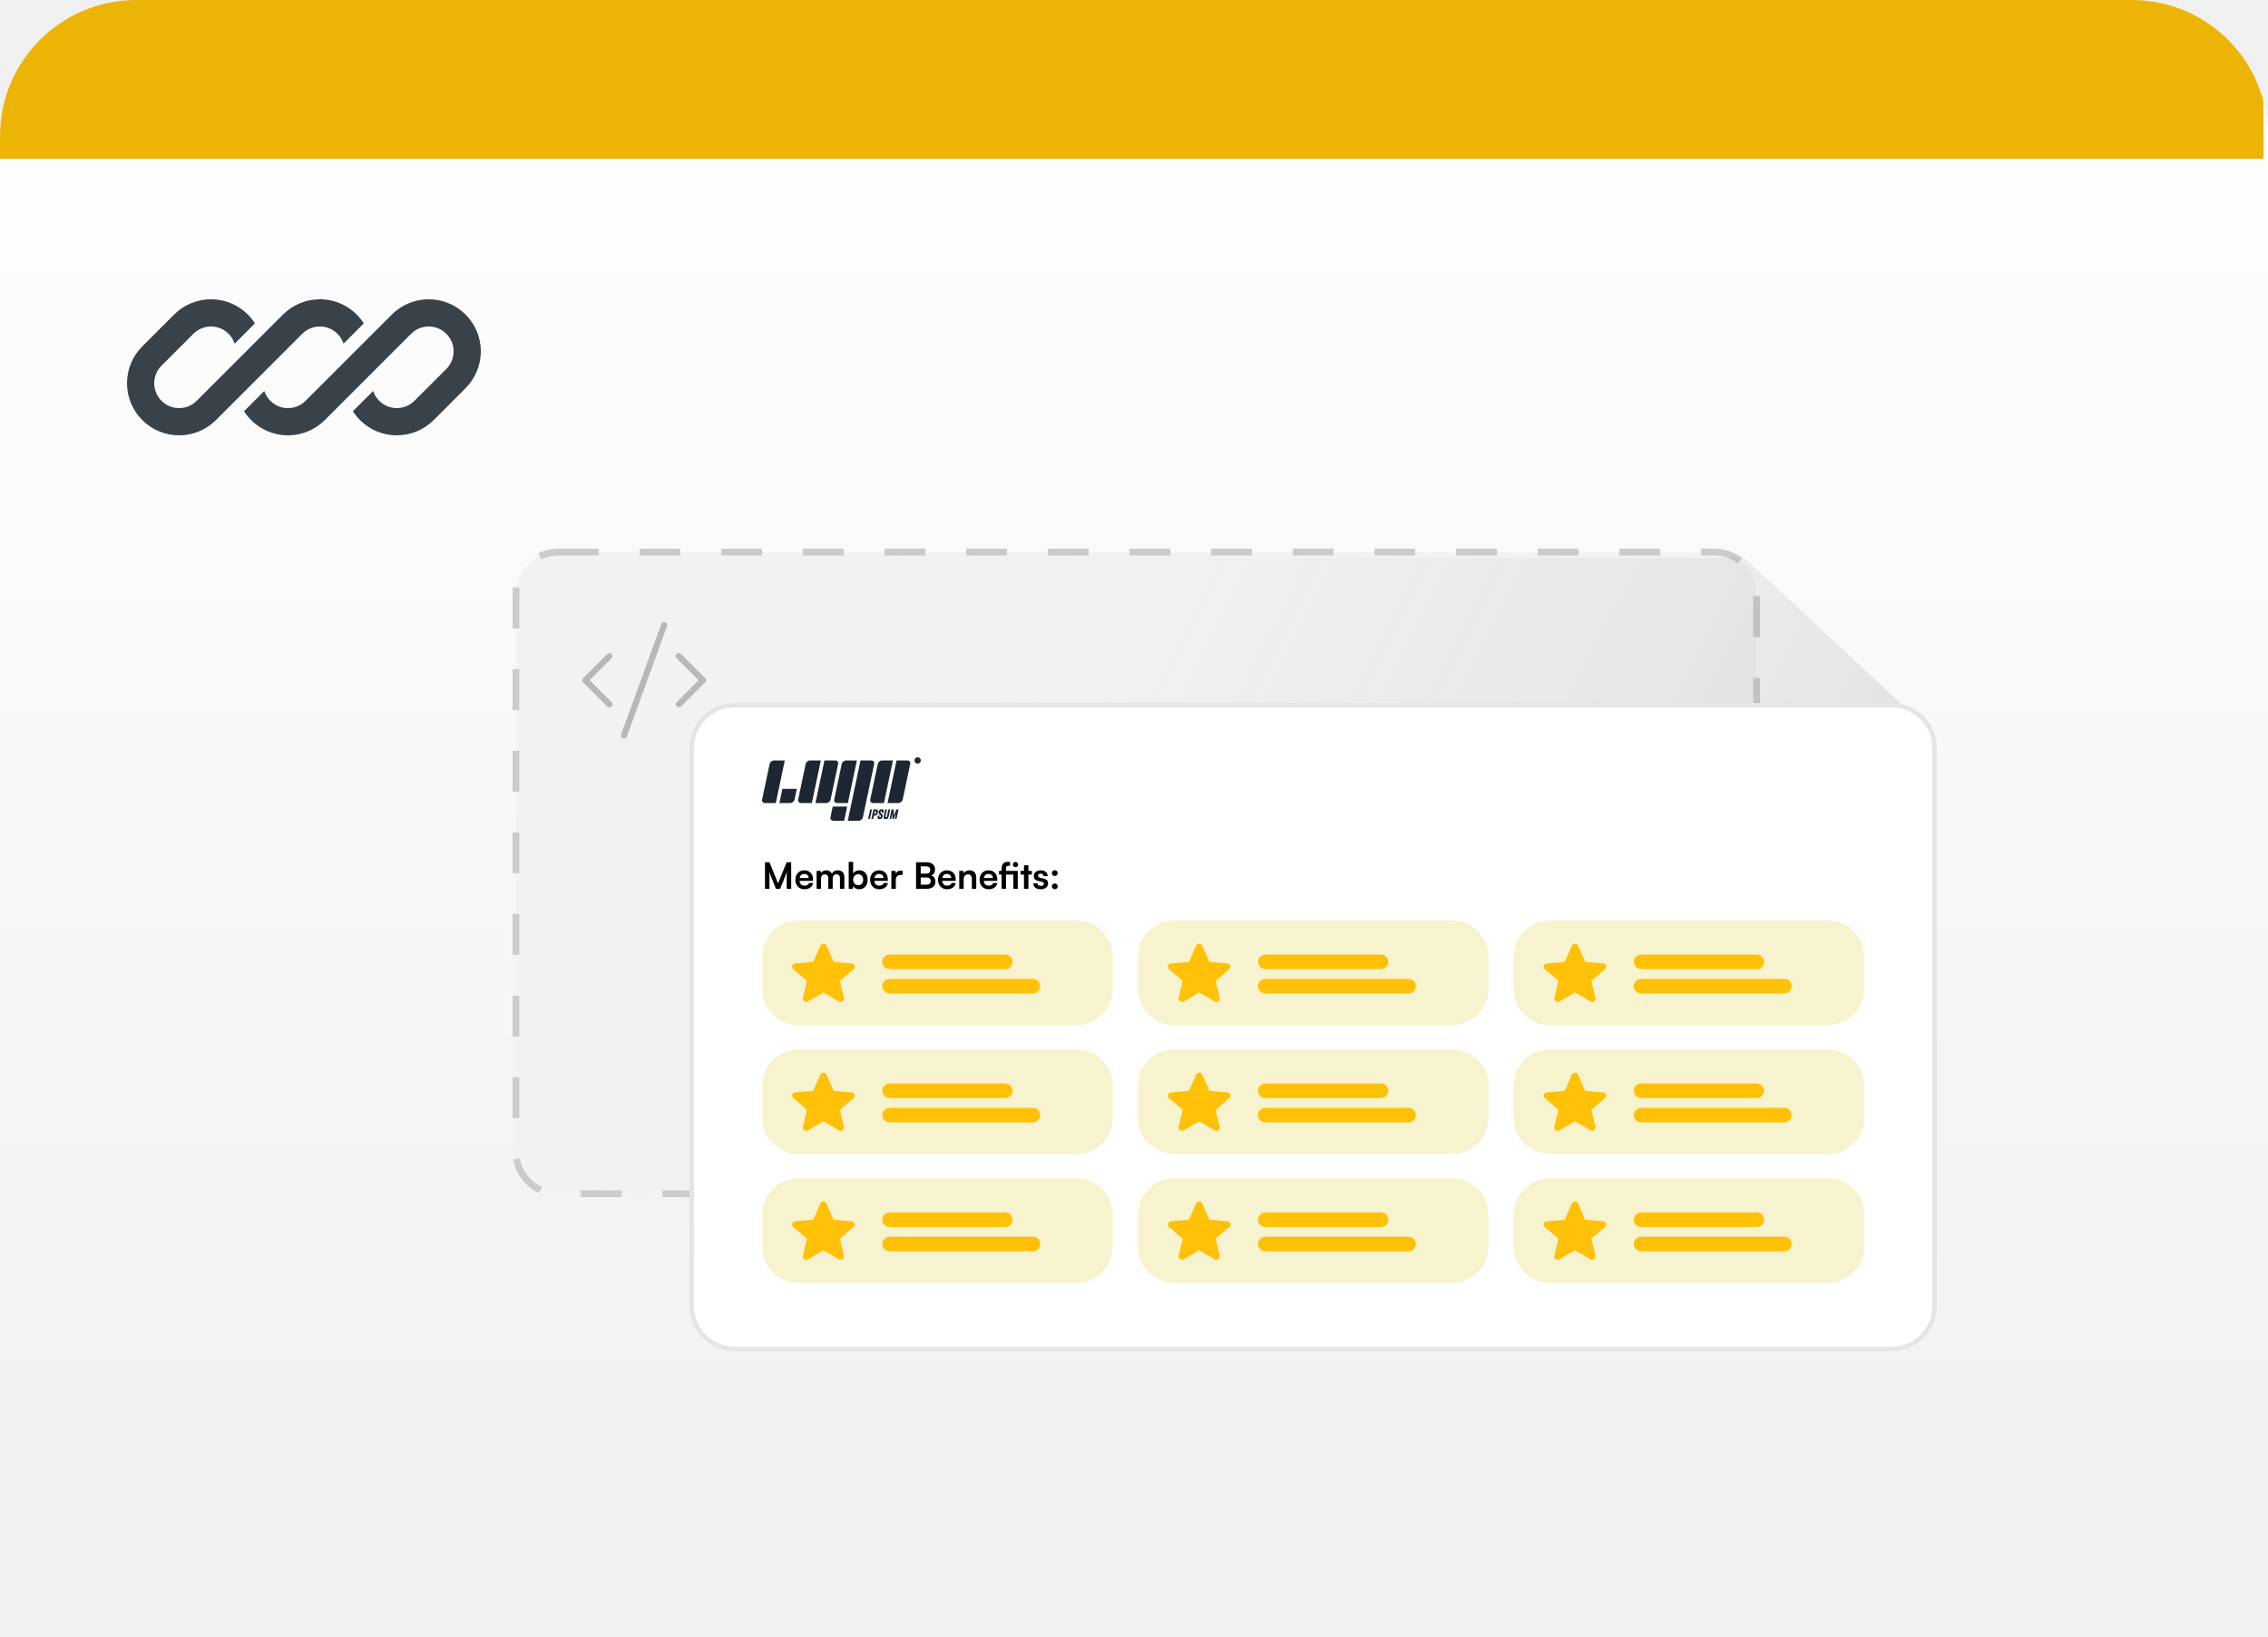
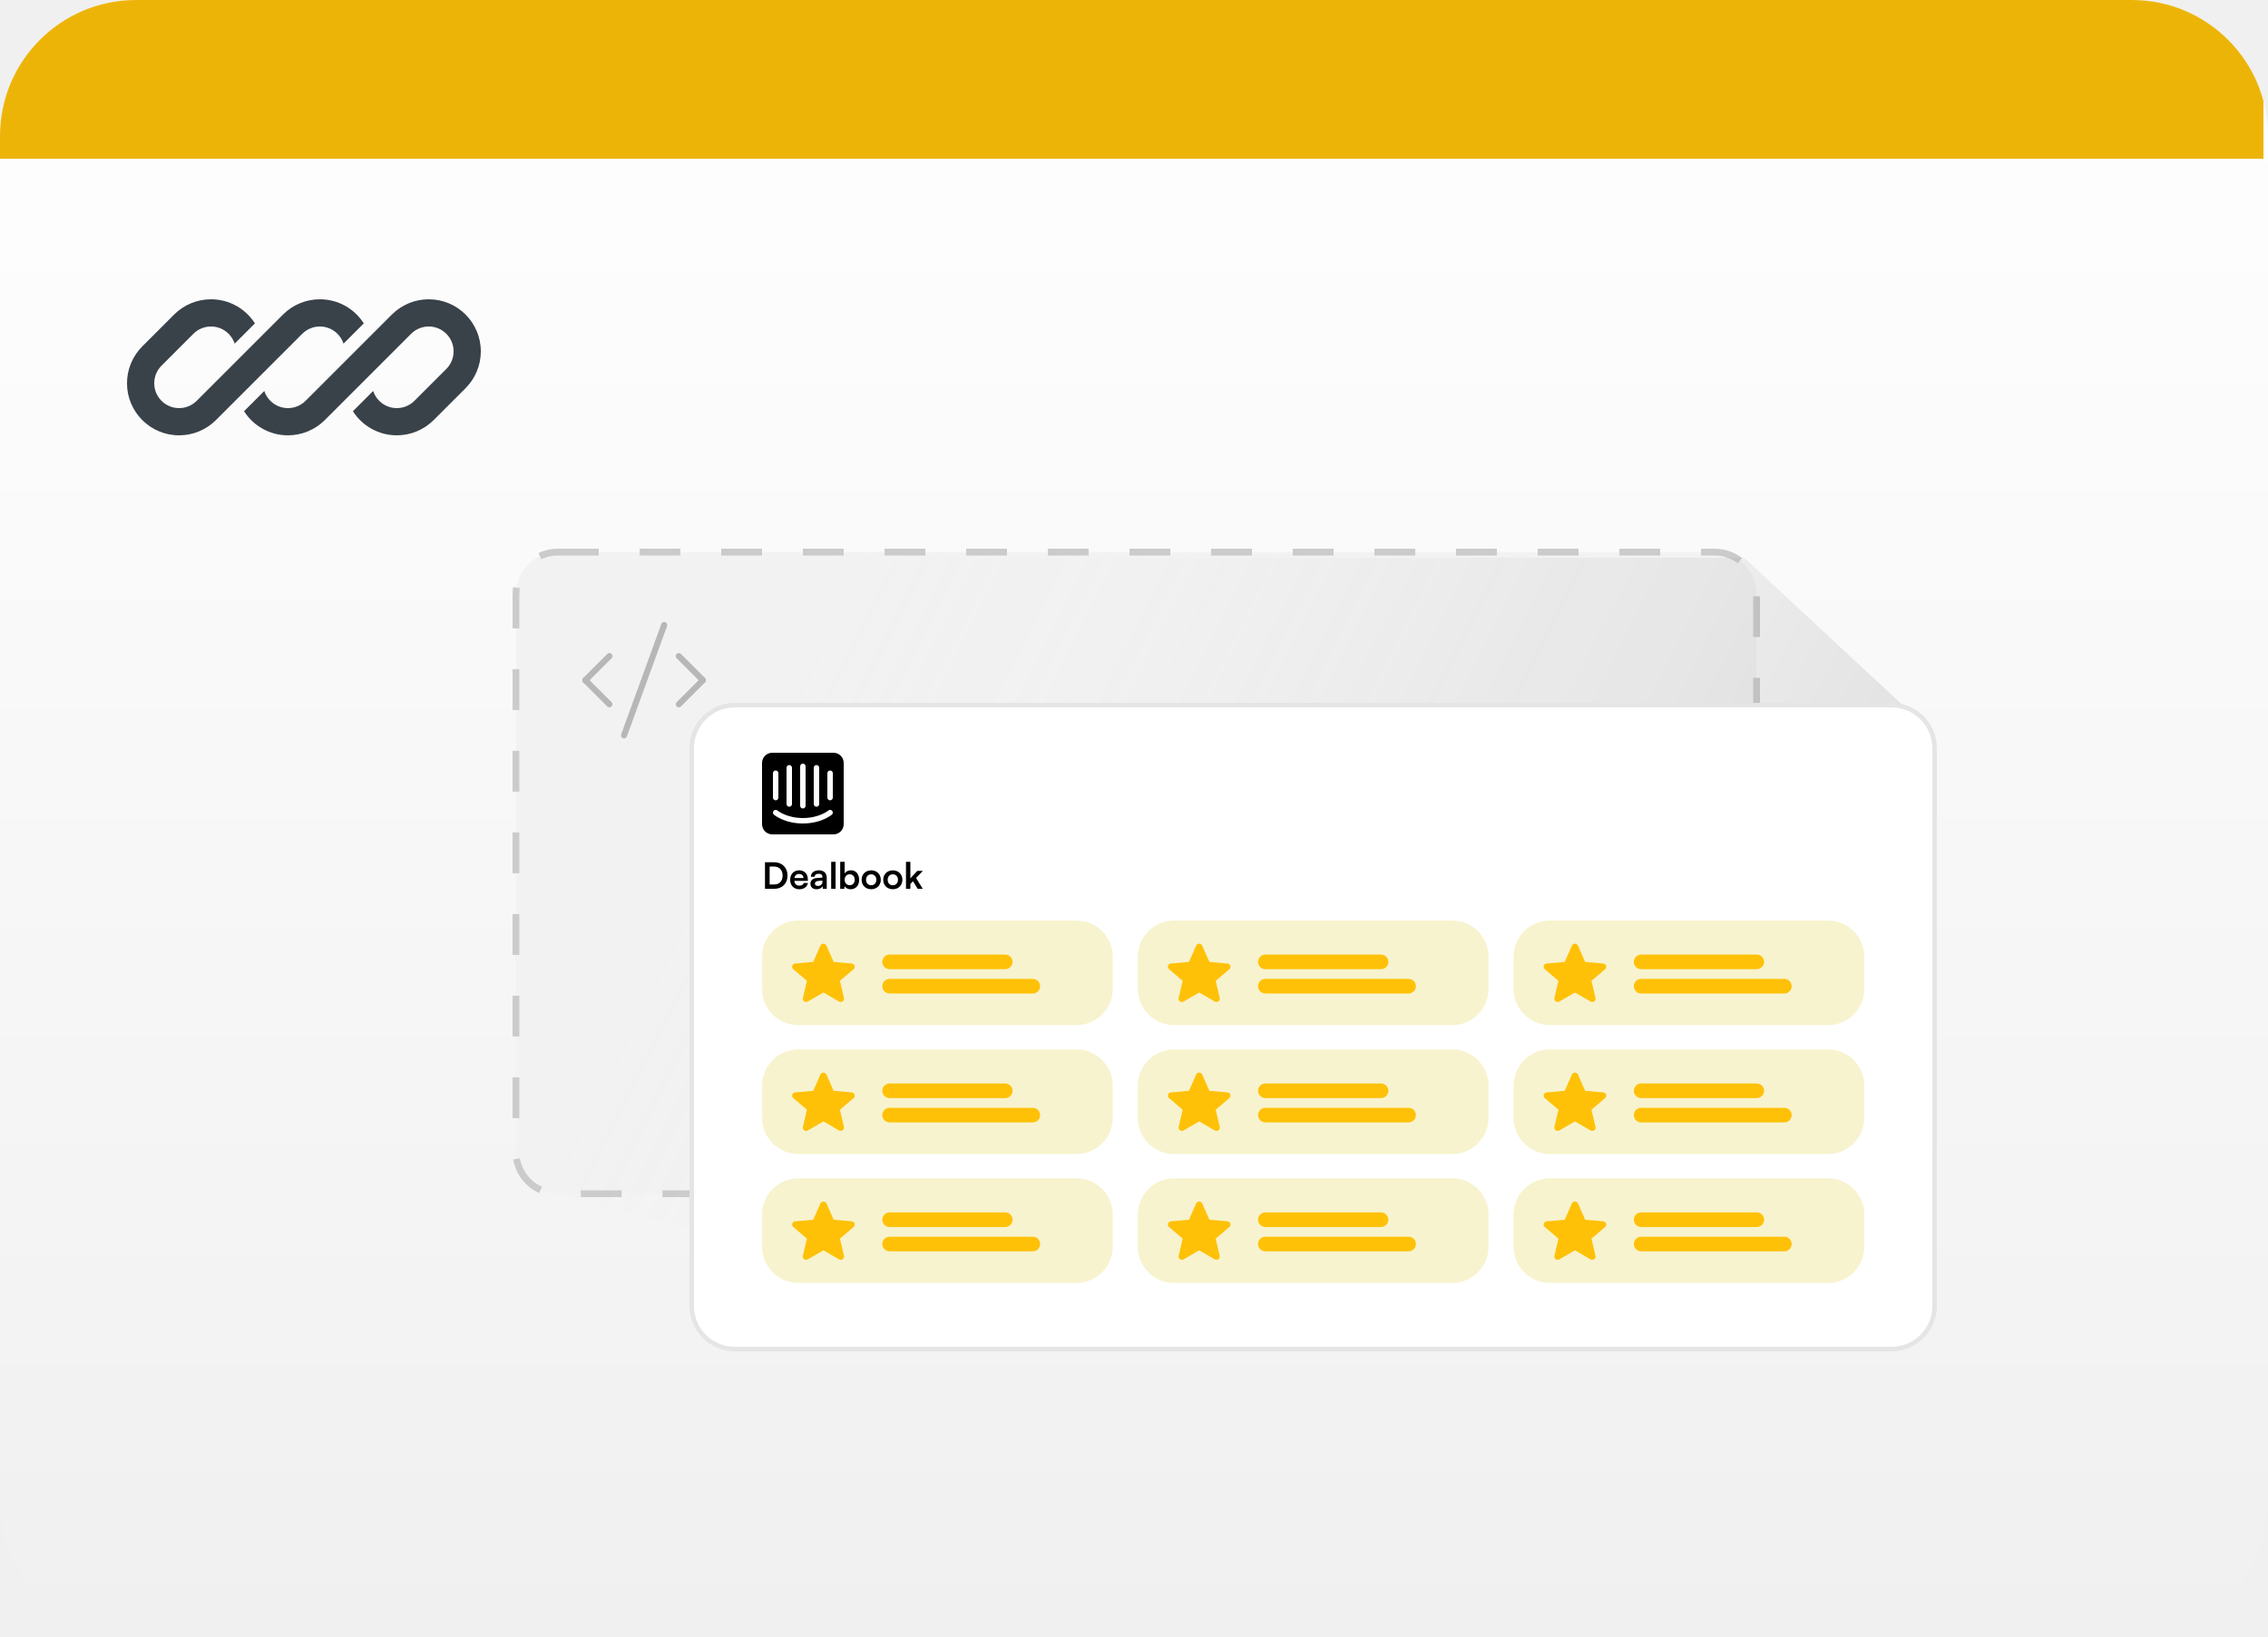
<svg xmlns="http://www.w3.org/2000/svg" width="500" height="361" viewBox="0 0 500 361" fill="none">
  <g clip-path="url(#clip0_2150_12300)">
    <rect width="500" height="361" rx="30" fill="url(#paint0_linear_2150_12300)" />
    <g clip-path="url(#clip1_2150_12300)">
      <path d="M46.515 66C43.469 66 40.547 67.21 38.393 69.364L31.364 76.393C29.21 78.547 28 81.469 28 84.515C28 90.858 33.142 96 39.485 96C42.531 96 45.453 94.79 47.607 92.636L52.469 87.774C52.469 87.774 52.469 87.774 52.469 87.774L66.636 73.607C67.665 72.578 69.06 72 70.515 72C72.95 72 75.015 73.587 75.731 75.784L80.202 71.313C78.162 68.118 74.586 66 70.515 66C67.469 66 64.547 67.21 62.393 69.364L43.364 88.393C42.335 89.422 40.94 90 39.485 90C36.456 90 34 87.544 34 84.515C34 83.06 34.578 81.665 35.607 80.636L42.636 73.607C43.665 72.578 45.06 72 46.515 72C48.95 72 51.015 73.588 51.731 75.784L56.202 71.313C54.163 68.118 50.586 66 46.515 66Z" fill="#394149" />
      <path d="M67.364 88.393C66.335 89.422 64.94 90 63.485 90C61.05 90 58.985 88.413 58.269 86.217L53.798 90.688C55.838 93.882 59.414 96 63.485 96C66.531 96 69.453 94.79 71.607 92.636L90.636 73.607C91.665 72.578 93.06 72 94.515 72C97.544 72 100 74.456 100 77.485C100 78.94 99.422 80.335 98.393 81.364L91.364 88.393C90.335 89.422 88.94 90 87.485 90C85.05 90 82.985 88.413 82.269 86.216L77.798 90.687C79.838 93.882 83.414 96 87.485 96C90.531 96 93.453 94.79 95.607 92.636L102.636 85.607C104.79 83.453 106 80.531 106 77.485C106 71.142 100.858 66 94.515 66C91.469 66 88.547 67.21 86.393 69.364L67.364 88.393Z" fill="#394149" />
    </g>
    <rect x="-1" width="500" height="35" fill="#EDB408" />
    <rect x="113.75" y="121.75" width="273.5" height="141.5" rx="9.25" fill="#F2F2F2" stroke="#CBCBCB" stroke-width="1.5" stroke-dasharray="9 9" />
    <path d="M420 156L384.5 123H115.5L113 261L166 274.5L420 156Z" fill="url(#paint1_linear_2150_12300)" />
    <path fill-rule="evenodd" clip-rule="evenodd" d="M140.276 152.774L142.464 146.763L143.031 145.205L143.042 145.174L145.798 137.601C145.925 137.254 146.312 137.073 146.659 137.199C147.006 137.326 147.186 137.715 147.061 138.06L144.304 145.633L144.293 145.665L143.726 147.222L141.536 153.238L140.97 154.795L140.958 154.827L138.202 162.4C138.076 162.745 137.688 162.928 137.341 162.801C136.994 162.675 136.813 162.287 136.94 161.94L139.696 154.367L140.276 152.774Z" fill="#B7B7B7" />
    <path fill-rule="evenodd" clip-rule="evenodd" d="M155.439 149.53L153.254 147.346L152.302 146.393L150.118 144.209C149.857 143.948 149.429 143.948 149.168 144.209C148.907 144.47 148.91 144.901 149.168 145.159L151.352 147.343L152.305 148.295L154.489 150.48C154.747 150.738 155.178 150.741 155.439 150.48C155.7 150.219 155.7 149.791 155.439 149.53Z" fill="#B7B7B7" />
    <path fill-rule="evenodd" clip-rule="evenodd" d="M152.302 153.617L153.264 152.655L155.439 150.48C155.7 150.219 155.7 149.791 155.439 149.53C155.178 149.269 154.747 149.272 154.489 149.53L152.314 151.705L151.352 152.667L149.177 154.842C148.92 155.099 148.916 155.53 149.177 155.792C149.439 156.053 149.866 156.053 150.127 155.792L152.302 153.617Z" fill="#B7B7B7" />
    <path fill-rule="evenodd" clip-rule="evenodd" d="M128.561 149.53L130.745 147.346L131.698 146.393L133.882 144.209C134.143 143.948 134.571 143.948 134.832 144.209C135.093 144.47 135.09 144.901 134.832 145.159L132.648 147.343L131.695 148.295L129.511 150.48C129.253 150.738 128.822 150.741 128.561 150.48C128.3 150.219 128.3 149.791 128.561 149.53Z" fill="#B7B7B7" />
    <path fill-rule="evenodd" clip-rule="evenodd" d="M131.698 153.617L130.736 152.655L128.561 150.48C128.3 150.219 128.3 149.791 128.561 149.53C128.822 149.269 129.253 149.272 129.511 149.53L131.686 151.705L132.648 152.667L134.823 154.842C135.08 155.099 135.084 155.53 134.823 155.792C134.561 156.053 134.134 156.053 133.873 155.792L131.698 153.617Z" fill="#B7B7B7" />
    <rect x="152.5" y="155.5" width="274" height="142" rx="9.5" fill="white" stroke="#E5E5E5" />
-     <path d="M169.64 196H168.648V190.152H169.64L171.528 194.808L173.416 190.152H174.424V196H173.432V194.2C173.432 193.024 173.432 192.68 173.488 192.264L172 196H171.056L169.576 192.272C169.632 192.624 169.64 193.176 169.64 193.904V196ZM177.342 196.104C176.166 196.104 175.342 195.248 175.342 194.024C175.342 192.784 176.15 191.928 177.31 191.928C178.494 191.928 179.246 192.72 179.246 193.952V194.248L176.27 194.256C176.342 194.952 176.71 195.304 177.358 195.304C177.894 195.304 178.246 195.096 178.358 194.72H179.262C179.094 195.584 178.374 196.104 177.342 196.104ZM177.318 192.728C176.742 192.728 176.39 193.04 176.294 193.632H178.278C178.278 193.088 177.902 192.728 177.318 192.728ZM181.003 196H180.027V192.048H180.923L181.003 192.512C181.203 192.184 181.603 191.928 182.171 191.928C182.771 191.928 183.187 192.224 183.395 192.68C183.595 192.224 184.059 191.928 184.659 191.928C185.619 191.928 186.147 192.504 186.147 193.416V196H185.179V193.672C185.179 193.104 184.875 192.808 184.411 192.808C183.939 192.808 183.579 193.112 183.579 193.76V196H182.603V193.664C182.603 193.112 182.307 192.816 181.843 192.816C181.379 192.816 181.003 193.12 181.003 193.76V196ZM188.01 196H187.106V190.048H188.082V192.624C188.338 192.184 188.866 191.92 189.466 191.92C190.594 191.92 191.282 192.8 191.282 194.048C191.282 195.264 190.538 196.104 189.402 196.104C188.81 196.104 188.306 195.84 188.074 195.384L188.01 196ZM188.09 194.008C188.09 194.72 188.53 195.208 189.202 195.208C189.89 195.208 190.298 194.712 190.298 194.008C190.298 193.304 189.89 192.8 189.202 192.8C188.53 192.8 188.09 193.296 188.09 194.008ZM193.827 196.104C192.651 196.104 191.827 195.248 191.827 194.024C191.827 192.784 192.635 191.928 193.795 191.928C194.979 191.928 195.731 192.72 195.731 193.952V194.248L192.755 194.256C192.827 194.952 193.195 195.304 193.843 195.304C194.379 195.304 194.731 195.096 194.843 194.72H195.747C195.579 195.584 194.859 196.104 193.827 196.104ZM193.803 192.728C193.227 192.728 192.875 193.04 192.779 193.632H194.763C194.763 193.088 194.387 192.728 193.803 192.728ZM198.992 192.032V192.936H198.632C197.928 192.936 197.488 193.312 197.488 194.08V196H196.512V192.056H197.432L197.488 192.632C197.656 192.24 198.032 191.976 198.56 191.976C198.696 191.976 198.832 191.992 198.992 192.032ZM201.953 196V190.152H204.281C205.433 190.152 206.137 190.752 206.137 191.728C206.137 192.376 205.849 192.84 205.297 193.072C205.913 193.272 206.225 193.736 206.225 194.416C206.225 195.416 205.529 196 204.321 196H201.953ZM204.193 191.056H202.977V192.648H204.217C204.777 192.648 205.089 192.352 205.089 191.832C205.089 191.328 204.769 191.056 204.193 191.056ZM204.281 193.512H202.977V195.096H204.281C204.857 195.096 205.177 194.816 205.177 194.288C205.177 193.792 204.849 193.512 204.281 193.512ZM208.788 196.104C207.612 196.104 206.788 195.248 206.788 194.024C206.788 192.784 207.596 191.928 208.756 191.928C209.94 191.928 210.692 192.72 210.692 193.952V194.248L207.716 194.256C207.788 194.952 208.156 195.304 208.804 195.304C209.34 195.304 209.692 195.096 209.804 194.72H210.708C210.54 195.584 209.82 196.104 208.788 196.104ZM208.764 192.728C208.188 192.728 207.836 193.04 207.74 193.632H209.724C209.724 193.088 209.348 192.728 208.764 192.728ZM212.449 196H211.473V192.048H212.377L212.457 192.56C212.705 192.16 213.185 191.928 213.721 191.928C214.713 191.928 215.225 192.544 215.225 193.568V196H214.249V193.8C214.249 193.136 213.921 192.816 213.417 192.816C212.817 192.816 212.449 193.232 212.449 193.872V196ZM217.952 196.104C216.776 196.104 215.952 195.248 215.952 194.024C215.952 192.784 216.76 191.928 217.92 191.928C219.104 191.928 219.856 192.72 219.856 193.952V194.248L216.88 194.256C216.952 194.952 217.32 195.304 217.968 195.304C218.504 195.304 218.856 195.096 218.968 194.72H219.872C219.704 195.584 218.984 196.104 217.952 196.104ZM217.928 192.728C217.352 192.728 217 193.04 216.904 193.632H218.888C218.888 193.088 218.512 192.728 217.928 192.728ZM223.397 196V192.864H221.781V196H220.813V192.864H220.245V192.048H220.813V191.568C220.813 190.496 221.373 190.048 222.173 190.048C222.325 190.048 222.509 190.056 222.677 190.088V190.92H222.333C221.893 190.92 221.781 191.176 221.781 191.568V192.048H224.373V196H223.397ZM223.885 191.24C223.557 191.24 223.301 190.984 223.301 190.656C223.301 190.336 223.557 190.08 223.885 190.08C224.205 190.08 224.461 190.336 224.461 190.656C224.461 190.984 224.205 191.24 223.885 191.24ZM226.723 196H225.747V192.864H224.987V192.048H225.747V190.816H226.723V192.048H227.491V192.864H226.723V196ZM227.794 194.8H228.722C228.73 195.144 228.986 195.36 229.434 195.36C229.89 195.36 230.138 195.176 230.138 194.888C230.138 194.688 230.034 194.544 229.682 194.464L228.97 194.296C228.258 194.136 227.914 193.8 227.914 193.168C227.914 192.392 228.57 191.928 229.482 191.928C230.37 191.928 230.97 192.44 230.978 193.208H230.05C230.042 192.872 229.818 192.656 229.442 192.656C229.058 192.656 228.834 192.832 228.834 193.128C228.834 193.352 229.01 193.496 229.346 193.576L230.058 193.744C230.722 193.896 231.058 194.2 231.058 194.808C231.058 195.608 230.378 196.104 229.402 196.104C228.418 196.104 227.794 195.576 227.794 194.8ZM232.537 193.184C232.185 193.184 231.889 192.896 231.889 192.552C231.889 192.2 232.185 191.912 232.537 191.912C232.889 191.912 233.185 192.2 233.185 192.552C233.185 192.896 232.889 193.184 232.537 193.184ZM232.537 196.096C232.185 196.096 231.889 195.808 231.889 195.464C231.889 195.112 232.185 194.824 232.537 194.824C232.889 194.824 233.185 195.112 233.185 195.464C233.185 195.808 232.889 196.096 232.537 196.096Z" fill="black" />
+     <path d="M170.752 196H168.648V190.152H170.696C172.424 190.152 173.616 191.344 173.616 193.088C173.616 194.808 172.448 196 170.752 196ZM170.6 191.096H169.672V195.056H170.656C171.824 195.056 172.536 194.304 172.536 193.088C172.536 191.848 171.808 191.096 170.6 191.096ZM176.194 196.104C175.018 196.104 174.194 195.248 174.194 194.024C174.194 192.784 175.002 191.928 176.162 191.928C177.346 191.928 178.098 192.72 178.098 193.952V194.248L175.122 194.256C175.194 194.952 175.562 195.304 176.21 195.304C176.746 195.304 177.098 195.096 177.21 194.72H178.114C177.946 195.584 177.226 196.104 176.194 196.104ZM176.17 192.728C175.594 192.728 175.242 193.04 175.146 193.632H177.13C177.13 193.088 176.754 192.728 176.17 192.728ZM180.016 196.104C179.176 196.104 178.664 195.616 178.664 194.872C178.664 194.144 179.192 193.688 180.128 193.616L181.312 193.528V193.44C181.312 192.904 180.992 192.688 180.496 192.688C179.92 192.688 179.6 192.928 179.6 193.344H178.768C178.768 192.488 179.472 191.928 180.544 191.928C181.608 191.928 182.264 192.504 182.264 193.6V196H181.408L181.336 195.416C181.168 195.824 180.632 196.104 180.016 196.104ZM180.336 195.368C180.936 195.368 181.32 195.008 181.32 194.4V194.192L180.496 194.256C179.888 194.312 179.656 194.512 179.656 194.832C179.656 195.192 179.896 195.368 180.336 195.368ZM184.207 196H183.239V190.048H184.207V196ZM186.135 196H185.231V190.048H186.207V192.624C186.463 192.184 186.991 191.92 187.591 191.92C188.719 191.92 189.407 192.8 189.407 194.048C189.407 195.264 188.663 196.104 187.527 196.104C186.935 196.104 186.431 195.84 186.199 195.384L186.135 196ZM186.215 194.008C186.215 194.72 186.655 195.208 187.327 195.208C188.015 195.208 188.423 194.712 188.423 194.008C188.423 193.304 188.015 192.8 187.327 192.8C186.655 192.8 186.215 193.296 186.215 194.008ZM189.952 194.016C189.952 192.784 190.84 191.936 192.064 191.936C193.288 191.936 194.176 192.784 194.176 194.016C194.176 195.248 193.288 196.096 192.064 196.096C190.84 196.096 189.952 195.248 189.952 194.016ZM190.928 194.016C190.928 194.736 191.392 195.224 192.064 195.224C192.736 195.224 193.2 194.736 193.2 194.016C193.2 193.296 192.736 192.808 192.064 192.808C191.392 192.808 190.928 193.296 190.928 194.016ZM194.717 194.016C194.717 192.784 195.605 191.936 196.829 191.936C198.053 191.936 198.941 192.784 198.941 194.016C198.941 195.248 198.053 196.096 196.829 196.096C195.605 196.096 194.717 195.248 194.717 194.016ZM195.693 194.016C195.693 194.736 196.157 195.224 196.829 195.224C197.501 195.224 197.965 194.736 197.965 194.016C197.965 193.296 197.501 192.808 196.829 192.808C196.157 192.808 195.693 193.296 195.693 194.016ZM200.699 196H199.731V190.048H200.699V193.704L202.235 192.048H203.459L201.955 193.616L203.427 196H202.307L201.275 194.336L200.699 194.936V196Z" fill="black" />
    <g clip-path="url(#clip2_2150_12300)">
-       <path d="M169.67 168.482C169.761 168.05 170.191 167.7 170.63 167.7H173.014L171.031 177.088H168.647C168.208 177.088 167.926 176.738 168.017 176.306L169.67 168.482ZM177.617 168.482C177.708 168.05 178.138 167.7 178.577 167.7H180.961L178.978 177.088H176.594C176.155 177.088 175.873 176.738 175.965 176.306L177.617 168.482ZM193.512 168.482C193.603 168.05 194.033 167.7 194.472 167.7H196.856L194.874 177.088H192.489C192.05 177.088 191.769 176.738 191.86 176.306L193.512 168.482ZM181.756 167.7H184.14C184.579 167.7 184.861 168.05 184.77 168.482L183.118 176.306C183.027 176.738 182.596 177.088 182.158 177.088H179.773L181.756 167.7ZM197.651 167.7H200.036C200.474 167.7 200.757 168.05 200.665 168.482L199.012 176.306C198.921 176.738 198.492 177.088 198.053 177.088H195.668L197.651 167.7ZM185.565 168.482C185.656 168.05 186.086 167.7 186.524 167.7H188.909L186.926 177.088H184.542C184.103 177.088 183.821 176.738 183.912 176.306L185.564 168.482H185.565ZM189.704 167.7H192.088C192.527 167.7 192.809 168.05 192.717 168.482L190.239 180.218C190.147 180.65 189.718 181 189.279 181H186.894L189.704 167.7ZM172.487 173.959H175.666L175.17 176.306C175.079 176.738 174.649 177.088 174.21 177.088H171.826L172.486 173.959L172.487 173.959ZM183.582 177.871H186.761L186.1 181H183.716C183.276 181 182.995 180.65 183.086 180.218L183.582 177.871ZM192.211 178.598L191.808 180.504C191.791 180.586 191.764 180.609 191.68 180.609H191.497C191.414 180.609 191.396 180.586 191.413 180.504L191.816 178.598C191.833 178.517 191.861 178.494 191.944 178.494H192.127C192.21 178.494 192.228 178.517 192.211 178.598ZM192.74 179.884H192.703C192.663 179.884 192.649 179.895 192.641 179.935L192.52 180.504C192.503 180.586 192.475 180.609 192.392 180.609H192.209C192.126 180.609 192.108 180.586 192.125 180.504L192.527 178.598C192.545 178.517 192.573 178.494 192.656 178.494H193.034C193.469 178.494 193.634 178.649 193.554 179.029L193.486 179.348C193.406 179.729 193.176 179.884 192.74 179.884ZM192.851 178.94L192.746 179.439C192.737 179.478 192.746 179.489 192.786 179.489H192.847C192.987 179.489 193.062 179.433 193.092 179.289L193.134 179.089C193.165 178.946 193.114 178.889 192.973 178.889H192.913C192.873 178.889 192.859 178.9 192.851 178.94ZM194.159 179.247L194.457 179.574C194.613 179.743 194.634 179.845 194.594 180.034L194.584 180.084C194.509 180.44 194.329 180.637 193.914 180.637C193.499 180.637 193.396 180.471 193.492 180.016L193.504 179.96C193.522 179.879 193.549 179.856 193.632 179.856H193.827C193.91 179.856 193.928 179.879 193.911 179.96L193.885 180.084C193.861 180.197 193.897 180.242 193.997 180.242C194.098 180.242 194.152 180.2 194.174 180.099L194.185 180.045C194.202 179.966 194.193 179.927 194.107 179.833L193.827 179.532C193.67 179.365 193.65 179.269 193.69 179.08L193.703 179.019C193.778 178.663 193.957 178.466 194.373 178.466C194.788 178.466 194.891 178.632 194.795 179.086L194.783 179.143C194.765 179.224 194.738 179.247 194.655 179.247H194.46C194.377 179.247 194.359 179.224 194.376 179.143L194.402 179.019C194.426 178.906 194.39 178.861 194.289 178.861C194.189 178.861 194.134 178.903 194.113 179.004L194.103 179.052C194.085 179.134 194.094 179.174 194.159 179.247ZM195.836 178.598C195.854 178.517 195.881 178.494 195.964 178.494H196.147C196.231 178.494 196.249 178.517 196.231 178.598L195.932 180.017C195.836 180.471 195.663 180.637 195.248 180.637C194.833 180.637 194.73 180.471 194.826 180.016L195.126 178.598C195.143 178.517 195.171 178.494 195.254 178.494H195.437C195.52 178.494 195.538 178.517 195.521 178.598L195.207 180.084C195.183 180.197 195.223 180.242 195.332 180.242C195.437 180.242 195.498 180.197 195.522 180.084L195.836 178.598ZM197.028 179.746C197.029 179.769 197.037 179.774 197.051 179.774C197.065 179.774 197.075 179.769 197.086 179.746L197.581 178.567C197.605 178.508 197.633 178.494 197.705 178.494H197.983C198.066 178.494 198.084 178.517 198.067 178.598L197.665 180.504C197.647 180.586 197.619 180.609 197.536 180.609H197.405C197.322 180.609 197.303 180.586 197.321 180.504L197.514 179.591C197.519 179.566 197.514 179.56 197.497 179.56C197.486 179.56 197.473 179.566 197.466 179.585L197.066 180.516C197.037 180.583 197.001 180.609 196.918 180.609H196.84C196.754 180.609 196.728 180.583 196.728 180.516L196.718 179.585C196.716 179.565 196.712 179.56 196.698 179.56C196.68 179.56 196.673 179.566 196.668 179.591L196.475 180.504C196.458 180.586 196.431 180.609 196.347 180.609H196.216C196.132 180.609 196.114 180.586 196.132 180.504L196.534 178.598C196.552 178.517 196.579 178.494 196.662 178.494H196.9C197 178.494 197.033 178.517 197.032 178.615L197.028 179.746H197.028ZM203 167.7C203 168.087 202.689 168.4 202.305 168.4C202.213 168.4 202.122 168.381 202.038 168.346C201.953 168.311 201.876 168.259 201.812 168.194C201.747 168.129 201.696 168.052 201.661 167.967C201.627 167.882 201.609 167.792 201.609 167.7C201.609 167.313 201.921 167 202.305 167C202.689 167 203 167.313 203 167.7Z" fill="#1D2633" />
+       <path d="M183.6 175.896C183.598 176.054 183.534 176.205 183.422 176.316C183.31 176.428 183.158 176.49 183 176.49C182.842 176.49 182.69 176.428 182.578 176.316C182.466 176.205 182.402 176.054 182.4 175.896V170.5C182.402 170.342 182.466 170.191 182.578 170.08C182.69 169.969 182.842 169.906 183 169.906C183.158 169.906 183.31 169.969 183.422 170.08C183.534 170.191 183.598 170.342 183.6 170.5V175.896ZM183.391 179.652C183.298 179.731 181.075 181.596 177 181.596C172.925 181.596 170.702 179.731 170.61 179.652C170.489 179.548 170.414 179.401 170.402 179.242C170.39 179.084 170.441 178.927 170.544 178.806C170.648 178.685 170.795 178.61 170.953 178.598C171.111 178.586 171.268 178.637 171.389 178.74C171.424 178.769 173.409 180.396 177 180.396C180.636 180.396 182.59 178.757 182.609 178.741C182.861 178.525 183.24 178.554 183.456 178.806C183.559 178.927 183.61 179.084 183.598 179.242C183.586 179.401 183.511 179.548 183.391 179.652ZM170.4 170.5C170.402 170.342 170.466 170.191 170.578 170.08C170.69 169.969 170.842 169.906 171 169.906C171.158 169.906 171.31 169.969 171.422 170.08C171.534 170.191 171.598 170.342 171.6 170.5V175.896C171.598 176.054 171.534 176.205 171.422 176.316C171.31 176.428 171.158 176.49 171 176.49C170.842 176.49 170.69 176.428 170.578 176.316C170.466 176.205 170.402 176.054 170.4 175.896V170.5ZM173.4 169.3C173.402 169.142 173.467 168.992 173.579 168.882C173.691 168.771 173.842 168.709 174 168.709C174.158 168.709 174.309 168.771 174.421 168.882C174.533 168.992 174.598 169.142 174.6 169.3V177.316C174.598 177.473 174.533 177.623 174.421 177.734C174.309 177.845 174.158 177.907 174 177.907C173.842 177.907 173.691 177.845 173.579 177.734C173.467 177.623 173.402 177.473 173.4 177.316V169.3ZM176.4 168.996C176.4 168.918 176.416 168.84 176.446 168.767C176.476 168.694 176.52 168.628 176.576 168.572C176.631 168.516 176.698 168.472 176.77 168.442C176.843 168.412 176.921 168.396 177 168.396C177.079 168.396 177.157 168.412 177.23 168.442C177.302 168.472 177.369 168.516 177.424 168.572C177.48 168.628 177.524 168.694 177.554 168.767C177.585 168.84 177.6 168.918 177.6 168.996V177.696C177.598 177.854 177.534 178.005 177.422 178.116C177.31 178.228 177.158 178.29 177 178.29C176.842 178.29 176.69 178.228 176.578 178.116C176.466 178.005 176.402 177.854 176.4 177.696V168.996ZM179.4 169.3C179.402 169.142 179.467 168.992 179.579 168.882C179.691 168.771 179.842 168.709 180 168.709C180.158 168.709 180.309 168.771 180.421 168.882C180.533 168.992 180.598 169.142 180.6 169.3V177.316C180.598 177.473 180.533 177.623 180.421 177.734C180.309 177.845 180.158 177.907 180 177.907C179.842 177.907 179.691 177.845 179.579 177.734C179.467 177.623 179.402 177.473 179.4 177.316V169.3ZM183.75 166H170.25C169.007 166 168 167.007 168 168.25V181.75C168 182.993 169.007 184 170.25 184H183.75C184.993 184 186 182.993 186 181.75V168.25C186 167.007 184.993 166 183.75 166Z" fill="black" />
    </g>
    <rect x="250.841" y="203" width="77.318" height="23.064" rx="8" fill="#F7F3CE" />
    <g clip-path="url(#clip3_2150_12300)">
      <path d="M271.239 212.971C271.149 212.699 270.901 212.507 270.608 212.481L266.623 212.129L265.047 208.547C264.931 208.285 264.666 208.115 264.372 208.115C264.078 208.115 263.813 208.285 263.697 208.548L262.121 212.129L258.136 212.481C257.843 212.507 257.596 212.699 257.505 212.971C257.414 213.242 257.498 213.54 257.719 213.728L260.731 216.294L259.843 220.094C259.778 220.373 259.89 220.662 260.129 220.829C260.257 220.919 260.407 220.965 260.558 220.965C260.689 220.965 260.818 220.931 260.935 220.864L264.372 218.868L267.808 220.864C268.06 221.01 268.377 220.997 268.615 220.829C268.854 220.661 268.965 220.372 268.9 220.094L268.012 216.294L271.024 213.729C271.246 213.54 271.33 213.243 271.239 212.971Z" fill="#FFC107" />
    </g>
    <rect x="277.35" y="210.509" width="28.718" height="3.218" rx="1.609" fill="#FFC107" />
    <rect x="277.35" y="215.873" width="34.793" height="3.218" rx="1.609" fill="#FFC107" />
    <rect x="333.682" y="203" width="77.318" height="23.064" rx="8" fill="#F7F3CE" />
    <g clip-path="url(#clip4_2150_12300)">
      <path d="M354.079 212.971C353.989 212.699 353.741 212.507 353.448 212.481L349.463 212.129L347.887 208.547C347.771 208.285 347.506 208.115 347.212 208.115C346.918 208.115 346.653 208.285 346.537 208.548L344.961 212.129L340.976 212.481C340.683 212.507 340.436 212.699 340.345 212.971C340.254 213.242 340.338 213.54 340.559 213.728L343.572 216.294L342.683 220.094C342.618 220.373 342.73 220.662 342.969 220.829C343.097 220.919 343.247 220.965 343.398 220.965C343.529 220.965 343.658 220.931 343.775 220.864L347.212 218.868L350.648 220.864C350.9 221.01 351.217 220.997 351.455 220.829C351.694 220.661 351.805 220.372 351.74 220.094L350.852 216.294L353.864 213.729C354.086 213.54 354.17 213.243 354.079 212.971Z" fill="#FFC107" />
    </g>
    <rect x="360.191" y="210.509" width="28.718" height="3.218" rx="1.609" fill="#FFC107" />
    <rect x="360.191" y="215.873" width="34.793" height="3.218" rx="1.609" fill="#FFC107" />
    <rect x="168" y="231.427" width="77.318" height="23.064" rx="8" fill="#F7F3CE" />
    <g clip-path="url(#clip5_2150_12300)">
      <path d="M188.398 241.398C188.308 241.127 188.06 240.934 187.767 240.908L183.782 240.557L182.206 236.975C182.09 236.712 181.825 236.542 181.531 236.542C181.237 236.542 180.972 236.712 180.856 236.975L179.28 240.557L175.295 240.908C175.002 240.934 174.754 241.127 174.664 241.398C174.573 241.67 174.657 241.968 174.878 242.155L177.89 244.721L177.002 248.521C176.937 248.8 177.049 249.089 177.287 249.257C177.416 249.347 177.566 249.392 177.717 249.392C177.848 249.392 177.977 249.358 178.093 249.291L181.531 247.296L184.967 249.291C185.219 249.438 185.536 249.424 185.774 249.257C186.013 249.089 186.124 248.8 186.059 248.521L185.171 244.721L188.183 242.156C188.405 241.968 188.489 241.67 188.398 241.398Z" fill="#FFC107" />
    </g>
    <rect x="194.509" y="238.936" width="28.718" height="3.218" rx="1.609" fill="#FFC107" />
    <rect x="194.509" y="244.3" width="34.793" height="3.218" rx="1.609" fill="#FFC107" />
    <rect x="250.841" y="231.427" width="77.318" height="23.064" rx="8" fill="#F7F3CE" />
    <g clip-path="url(#clip6_2150_12300)">
      <path d="M271.239 241.398C271.149 241.127 270.901 240.934 270.608 240.908L266.623 240.557L265.047 236.975C264.931 236.712 264.666 236.542 264.372 236.542C264.078 236.542 263.813 236.712 263.697 236.975L262.121 240.557L258.136 240.908C257.843 240.934 257.596 241.127 257.505 241.398C257.414 241.67 257.498 241.968 257.719 242.155L260.731 244.721L259.843 248.521C259.778 248.8 259.89 249.089 260.129 249.257C260.257 249.347 260.407 249.392 260.558 249.392C260.689 249.392 260.818 249.358 260.935 249.291L264.372 247.296L267.808 249.291C268.06 249.438 268.377 249.424 268.615 249.257C268.854 249.089 268.965 248.8 268.9 248.521L268.012 244.721L271.024 242.156C271.246 241.968 271.33 241.67 271.239 241.398Z" fill="#FFC107" />
    </g>
    <rect x="277.35" y="238.936" width="28.718" height="3.218" rx="1.609" fill="#FFC107" />
    <rect x="277.35" y="244.3" width="34.793" height="3.218" rx="1.609" fill="#FFC107" />
    <rect x="333.682" y="231.427" width="77.318" height="23.064" rx="8" fill="#F7F3CE" />
    <g clip-path="url(#clip7_2150_12300)">
      <path d="M354.079 241.398C353.989 241.127 353.741 240.934 353.448 240.908L349.463 240.557L347.887 236.975C347.771 236.712 347.506 236.542 347.212 236.542C346.918 236.542 346.653 236.712 346.537 236.975L344.961 240.557L340.976 240.908C340.683 240.934 340.436 241.127 340.345 241.398C340.254 241.67 340.338 241.968 340.559 242.155L343.572 244.721L342.683 248.521C342.618 248.8 342.73 249.089 342.969 249.257C343.097 249.347 343.247 249.392 343.398 249.392C343.529 249.392 343.658 249.358 343.775 249.291L347.212 247.296L350.648 249.291C350.9 249.438 351.217 249.424 351.455 249.257C351.694 249.089 351.805 248.8 351.74 248.521L350.852 244.721L353.864 242.156C354.086 241.968 354.17 241.67 354.079 241.398Z" fill="#FFC107" />
    </g>
    <rect x="360.191" y="238.936" width="28.718" height="3.218" rx="1.609" fill="#FFC107" />
    <rect x="360.191" y="244.3" width="34.793" height="3.218" rx="1.609" fill="#FFC107" />
    <rect x="168" y="259.854" width="77.318" height="23.064" rx="8" fill="#F7F3CE" />
    <g clip-path="url(#clip8_2150_12300)">
      <path d="M188.398 269.825C188.308 269.554 188.06 269.361 187.767 269.335L183.782 268.984L182.206 265.402C182.09 265.139 181.825 264.969 181.531 264.969C181.237 264.969 180.972 265.139 180.856 265.403L179.28 268.984L175.295 269.335C175.002 269.362 174.754 269.554 174.664 269.825C174.573 270.097 174.657 270.395 174.878 270.582L177.89 273.148L177.002 276.948C176.937 277.227 177.049 277.516 177.287 277.684C177.416 277.774 177.566 277.82 177.717 277.82C177.848 277.82 177.977 277.786 178.093 277.718L181.531 275.723L184.967 277.718C185.219 277.865 185.536 277.852 185.774 277.684C186.013 277.516 186.124 277.227 186.059 276.948L185.171 273.148L188.183 270.583C188.405 270.395 188.489 270.097 188.398 269.825Z" fill="#FFC107" />
    </g>
    <rect x="194.509" y="267.364" width="28.718" height="3.218" rx="1.609" fill="#FFC107" />
    <rect x="194.509" y="272.727" width="34.793" height="3.218" rx="1.609" fill="#FFC107" />
    <rect x="250.841" y="259.854" width="77.318" height="23.064" rx="8" fill="#F7F3CE" />
    <g clip-path="url(#clip9_2150_12300)">
      <path d="M271.239 269.825C271.149 269.554 270.901 269.361 270.608 269.335L266.623 268.984L265.047 265.402C264.931 265.139 264.666 264.969 264.372 264.969C264.078 264.969 263.813 265.139 263.697 265.403L262.121 268.984L258.136 269.335C257.843 269.362 257.596 269.554 257.505 269.825C257.414 270.097 257.498 270.395 257.719 270.582L260.731 273.148L259.843 276.948C259.778 277.227 259.89 277.516 260.129 277.684C260.257 277.774 260.407 277.82 260.558 277.82C260.689 277.82 260.818 277.786 260.935 277.718L264.372 275.723L267.808 277.718C268.06 277.865 268.377 277.852 268.615 277.684C268.854 277.516 268.965 277.227 268.9 276.948L268.012 273.148L271.024 270.583C271.246 270.395 271.33 270.097 271.239 269.825Z" fill="#FFC107" />
    </g>
    <rect x="277.35" y="267.364" width="28.718" height="3.218" rx="1.609" fill="#FFC107" />
    <rect x="277.35" y="272.727" width="34.793" height="3.218" rx="1.609" fill="#FFC107" />
    <rect x="333.682" y="259.854" width="77.318" height="23.064" rx="8" fill="#F7F3CE" />
    <g clip-path="url(#clip10_2150_12300)">
      <path d="M354.079 269.825C353.989 269.554 353.741 269.361 353.448 269.335L349.463 268.984L347.887 265.402C347.771 265.139 347.506 264.969 347.212 264.969C346.918 264.969 346.653 265.139 346.537 265.403L344.961 268.984L340.976 269.335C340.683 269.362 340.436 269.554 340.345 269.825C340.254 270.097 340.338 270.395 340.559 270.582L343.572 273.148L342.683 276.948C342.618 277.227 342.73 277.516 342.969 277.684C343.097 277.774 343.247 277.82 343.398 277.82C343.529 277.82 343.658 277.786 343.775 277.718L347.212 275.723L350.648 277.718C350.9 277.865 351.217 277.852 351.455 277.684C351.694 277.516 351.805 277.227 351.74 276.948L350.852 273.148L353.864 270.583C354.086 270.395 354.17 270.097 354.079 269.825Z" fill="#FFC107" />
    </g>
    <rect x="360.191" y="267.364" width="28.718" height="3.218" rx="1.609" fill="#FFC107" />
    <rect x="360.191" y="272.727" width="34.793" height="3.218" rx="1.609" fill="#FFC107" />
    <rect x="168" y="203" width="77.318" height="23.064" rx="8" fill="#F7F3CE" />
    <g clip-path="url(#clip11_2150_12300)">
      <path d="M188.398 212.971C188.308 212.699 188.06 212.507 187.767 212.481L183.782 212.129L182.206 208.547C182.09 208.285 181.825 208.115 181.531 208.115C181.237 208.115 180.972 208.285 180.856 208.548L179.28 212.129L175.295 212.481C175.002 212.507 174.754 212.699 174.664 212.971C174.573 213.242 174.657 213.54 174.878 213.728L177.89 216.294L177.002 220.094C176.937 220.373 177.049 220.662 177.287 220.829C177.416 220.919 177.566 220.965 177.717 220.965C177.848 220.965 177.977 220.931 178.093 220.864L181.531 218.868L184.967 220.864C185.219 221.01 185.536 220.997 185.774 220.829C186.013 220.661 186.124 220.372 186.059 220.094L185.171 216.294L188.183 213.729C188.405 213.54 188.489 213.243 188.398 212.971Z" fill="#FFC107" />
    </g>
    <rect x="194.509" y="210.509" width="28.718" height="3.218" rx="1.609" fill="#FFC107" />
    <rect x="194.509" y="215.873" width="34.793" height="3.218" rx="1.609" fill="#FFC107" />
  </g>
  <defs>
    <linearGradient id="paint0_linear_2150_12300" x1="250" y1="0" x2="250" y2="361" gradientUnits="userSpaceOnUse">
      <stop stop-color="white" />
      <stop offset="1" stop-color="white" stop-opacity="0" />
    </linearGradient>
    <linearGradient id="paint1_linear_2150_12300" x1="167.5" y1="140" x2="414.5" y2="264" gradientUnits="userSpaceOnUse">
      <stop stop-color="#FBFBFB" stop-opacity="0" />
      <stop offset="1" stop-color="#616161" stop-opacity="0.2" />
    </linearGradient>
    <clipPath id="clip0_2150_12300">
      <rect width="500" height="361" rx="30" fill="white" />
    </clipPath>
    <clipPath id="clip1_2150_12300">
      <rect width="78" height="30" fill="white" transform="translate(28 66)" />
    </clipPath>
    <clipPath id="clip2_2150_12300">
-       <rect width="35" height="14" fill="white" transform="translate(168 167)" />
+       <rect width="18" height="18" fill="white" transform="translate(168 166)" />
    </clipPath>
    <clipPath id="clip3_2150_12300">
      <rect width="13.807" height="13.409" fill="white" transform="translate(257.469 207.827)" />
    </clipPath>
    <clipPath id="clip4_2150_12300">
      <rect width="13.807" height="13.409" fill="white" transform="translate(340.309 207.827)" />
    </clipPath>
    <clipPath id="clip5_2150_12300">
      <rect width="13.807" height="13.409" fill="white" transform="translate(174.627 236.255)" />
    </clipPath>
    <clipPath id="clip6_2150_12300">
      <rect width="13.807" height="13.409" fill="white" transform="translate(257.469 236.255)" />
    </clipPath>
    <clipPath id="clip7_2150_12300">
      <rect width="13.807" height="13.409" fill="white" transform="translate(340.309 236.255)" />
    </clipPath>
    <clipPath id="clip8_2150_12300">
      <rect width="13.807" height="13.409" fill="white" transform="translate(174.627 264.682)" />
    </clipPath>
    <clipPath id="clip9_2150_12300">
      <rect width="13.807" height="13.409" fill="white" transform="translate(257.469 264.682)" />
    </clipPath>
    <clipPath id="clip10_2150_12300">
      <rect width="13.807" height="13.409" fill="white" transform="translate(340.309 264.682)" />
    </clipPath>
    <clipPath id="clip11_2150_12300">
      <rect width="13.807" height="13.409" fill="white" transform="translate(174.627 207.827)" />
    </clipPath>
  </defs>
</svg>
